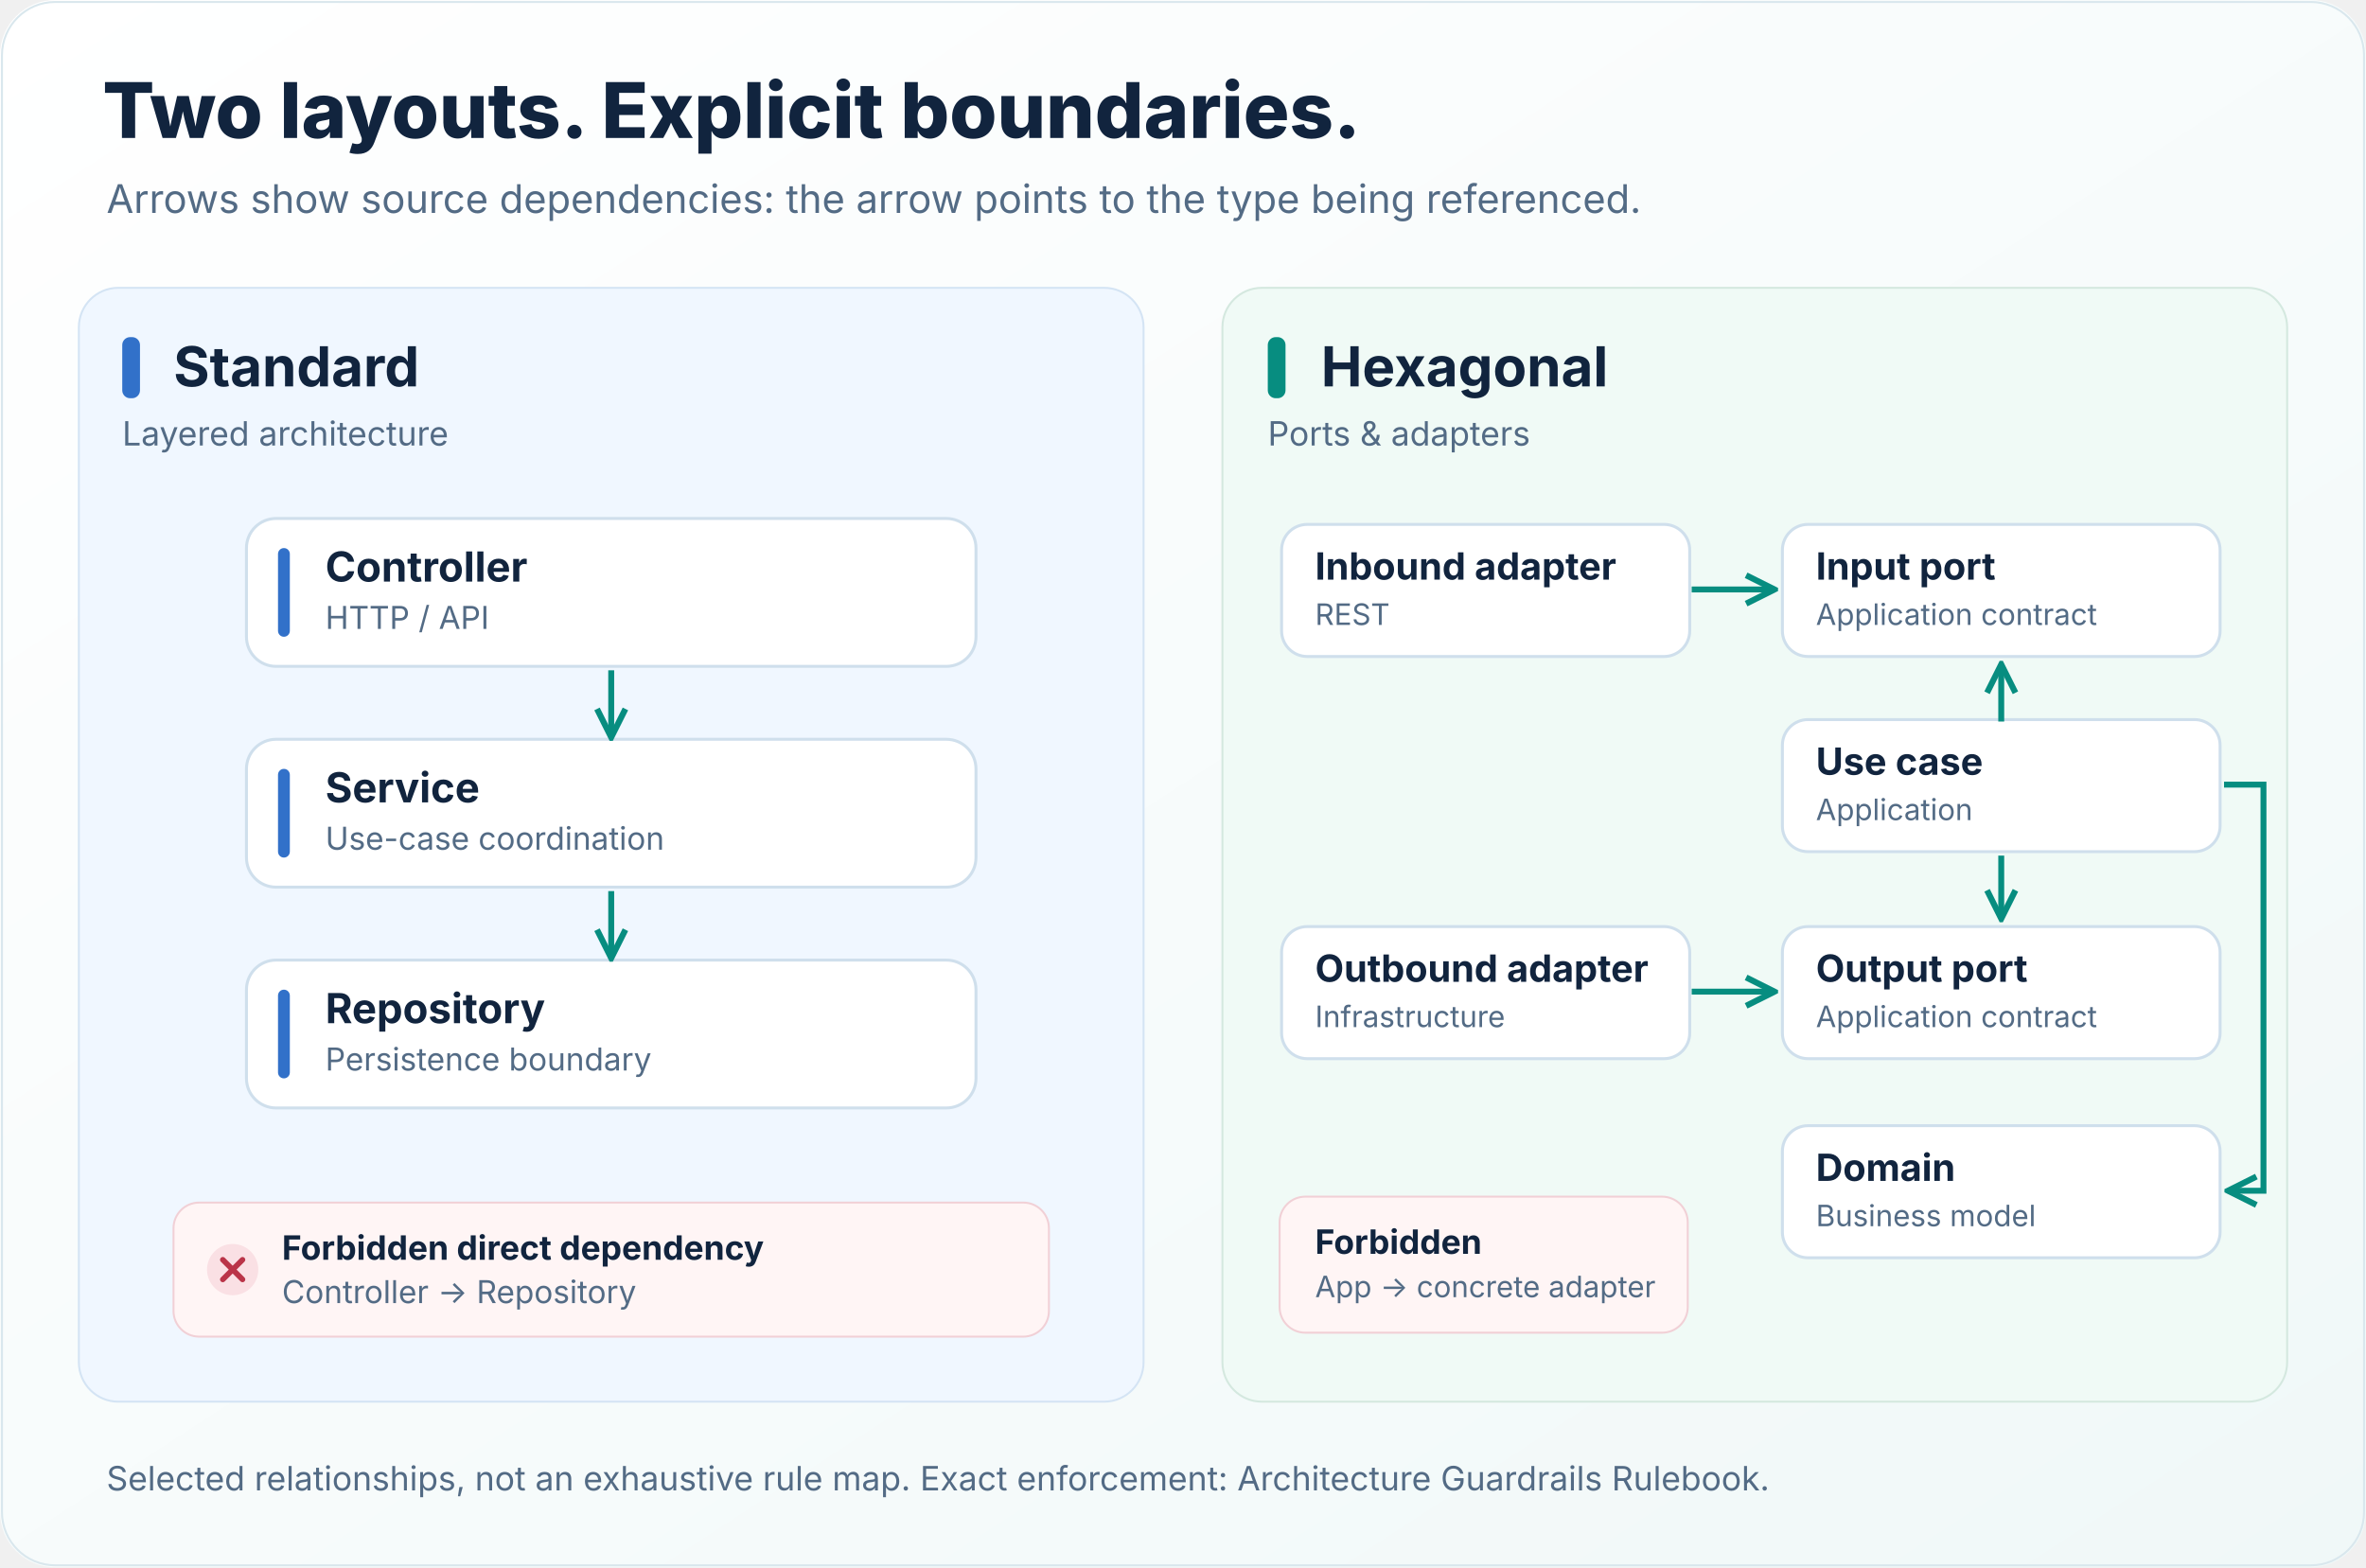
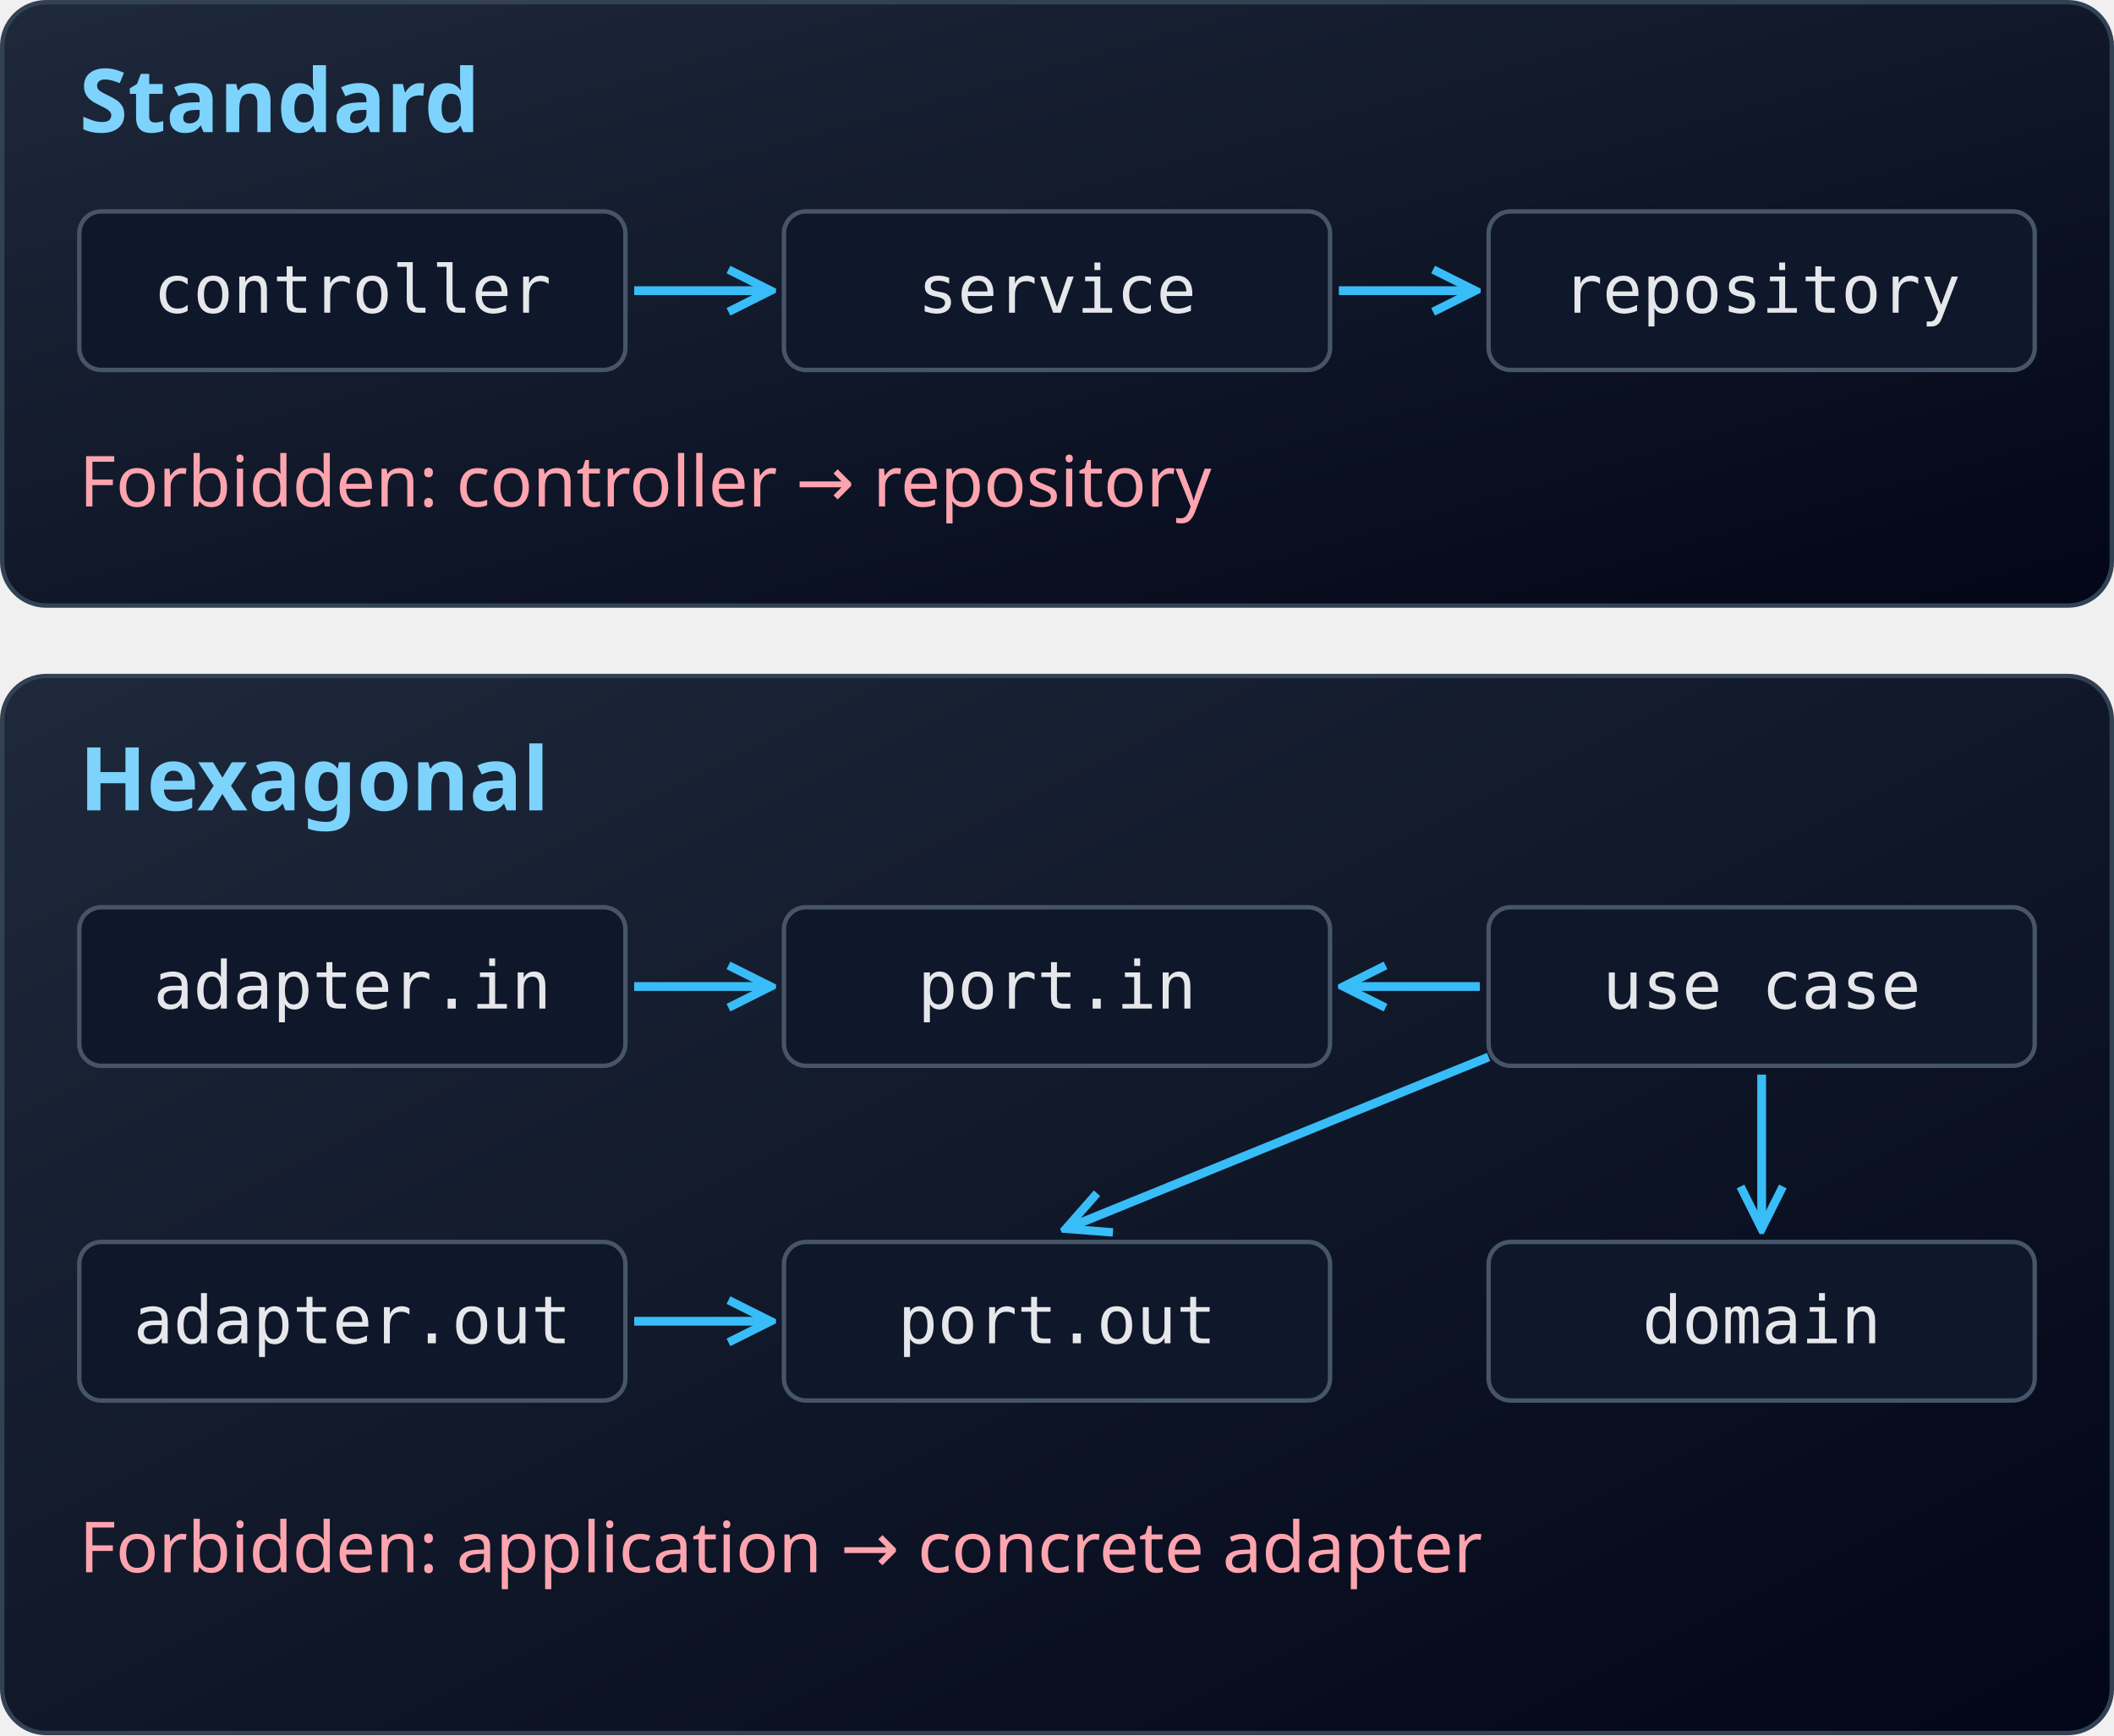
- <svg xmlns="http://www.w3.org/2000/svg" width="1200" height="795" viewBox="0 0 1200 795" role="img" aria-labelledby="title desc">
+ <svg xmlns="http://www.w3.org/2000/svg" width="480" height="394" viewBox="0 0 480 394" role="img" aria-labelledby="title desc">
  <defs>
-     <linearGradient id="paper" x1="0" x2="1" y1="0" y2="1">
-       <stop stop-color="#ffffff" />
-       <stop offset="1" stop-color="#f0f8f8" />
+     <marker id="arrow" viewBox="0 0 10 10" refX="9" refY="5" markerWidth="6" markerHeight="6" orient="auto">
+       <path d="M1 1l8 4-8 4" fill="none" stroke="#38bdf8" stroke-width="1.6" />
+     </marker>
+     <linearGradient id="panel" x2="100%" y2="100%">
+       <stop stop-color="#1e293b" />
+       <stop offset="1" stop-color="#020617" />
    </linearGradient>
-     <linearGradient id="mint" x1="0" y1="0" x2="1" y2="1">
-       <stop stop-color="#eaf9f4" />
-       <stop offset="1" stop-color="#d9f0ee" />
-     </linearGradient>
-     <linearGradient id="blue" x1="0" x2="1" y1="0" y2="1">
-       <stop stop-color="#eaf3ff" />
-       <stop offset="1" stop-color="#e1e9ff" />
-     </linearGradient>
-     <pattern id="grid" width="28" height="28" patternUnits="userSpaceOnUse">
-       <path d="M28 0H0V28" fill="none" stroke="#dce8ee" stroke-width=".7" />
-     </pattern>
-     <marker id="arrow" viewBox="0 0 10 10" refX="9" refY="5" markerWidth="6" markerHeight="6" orient="auto">
-       <path d="M1 1l8 4-8 4" fill="none" stroke="#078d80" stroke-width="1.7" />
-     </marker>
  </defs>
-   <style>text{font-family:Inter,ui-sans-serif,-apple-system,BlinkMacSystemFont,'Segoe UI',sans-serif;fill:#11243e}.mono{font-family:'DejaVu Sans Mono',Menlo,Consolas,monospace}.muted{fill:#536b85}.teal{fill:#078d80}.red{fill:#bf3549}.white{fill:white}.bold{font-weight:750}.line{stroke:#078d80;stroke-width:3;fill:none;marker-end:url(#arrow)}.thin{stroke:#d9e4ee;stroke-width:1.5}.node{fill:white;stroke:#cfdfec;stroke-width:1.5}.small{font-size:17px}.nodeText{font-size:21px;font-weight:650}</style>
-   <rect width="1200" height="795" rx="28" fill="url(#paper)" />
-   <rect x="1" y="1" width="1198" height="793" rx="27" fill="none" stroke="#d9e7ed" />
-   <text x="52" y="70" font-size="39" font-weight="760">Two layouts. Explicit boundaries.</text>
-   <text x="54" y="108" font-size="20" class="muted">Arrows show source dependencies: the arrow points to the type being referenced.</text>
-   <rect x="40" y="146" width="540" height="565" rx="20" fill="#f0f7ff" stroke="#d4e4f4" />
-   <rect x="620" y="146" width="540" height="565" rx="20" fill="#f0faf6" stroke="#d4e8df" />
-   <rect x="62" y="171" width="9" height="31" rx="4" fill="#3271c9" />
-   <text x="88" y="196" font-size="28" font-weight="740">Standard</text>
-   <text x="62" y="226" font-size="17" class="muted">Layered architecture</text>
-   <rect x="125" y="263" width="370" height="75" rx="15" class="node" />
-   <rect x="141" y="278" width="6" height="45" rx="3" fill="#3271c9" />
-   <text x="165" y="295" class="nodeText">Controller</text>
-   <text x="165" y="319" font-size="16" class="muted">HTTP / API</text>
-   <rect x="125" y="375" width="370" height="75" rx="15" class="node" />
-   <rect x="141" y="390" width="6" height="45" rx="3" fill="#3271c9" />
-   <text x="165" y="407" class="nodeText">Service</text>
-   <text x="165" y="431" font-size="16" class="muted">Use-case coordination</text>
-   <rect x="125" y="487" width="370" height="75" rx="15" class="node" />
-   <rect x="141" y="502" width="6" height="45" rx="3" fill="#3271c9" />
-   <text x="165" y="519" class="nodeText">Repository</text>
-   <text x="165" y="543" font-size="16" class="muted">Persistence boundary</text>
-   <path d="M310 340v34" class="line" />
-   <path d="M310 452v34" class="line" />
-   <rect x="88" y="610" width="444" height="68" rx="13" fill="#fff5f5" stroke="#f1d0d6" />
-   <circle cx="118" cy="644" r="13" fill="#fae0e4" />
-   <path d="M113 639l10 10m0-10l-10 10" stroke="#ba3448" stroke-width="2.8" stroke-linecap="round" />
-   <text x="143" y="639" font-size="17" font-weight="700" fill="#ae3046">Forbidden direct dependency</text>
-   <text x="143" y="661" font-size="16" class="muted">Controller → Repository</text>
-   <rect x="643" y="171" width="9" height="31" rx="4" fill="#078d80" />
-   <text x="670" y="196" font-size="28" font-weight="740">Hexagonal</text>
-   <text x="643" y="226" font-size="17" class="muted">Ports &amp; adapters</text>
-   <rect x="650" y="266" width="207" height="67" rx="13" class="node" />
-   <text x="667" y="294" font-size="19" font-weight="720">Inbound adapter</text>
-   <text x="667" y="317" font-size="15" class="muted">REST</text>
-   <rect x="904" y="266" width="222" height="67" rx="13" class="node" />
-   <text x="921" y="294" font-size="19" font-weight="720">Input port</text>
-   <text x="921" y="317" font-size="15" class="muted">Application contract</text>
-   <rect x="904" y="365" width="222" height="67" rx="13" class="node" />
-   <text x="921" y="393" font-size="19" font-weight="720">Use case</text>
-   <text x="921" y="416" font-size="15" class="muted">Application</text>
-   <rect x="650" y="470" width="207" height="67" rx="13" class="node" />
-   <text x="667" y="498" font-size="19" font-weight="720">Outbound adapter</text>
-   <text x="667" y="521" font-size="15" class="muted">Infrastructure</text>
-   <rect x="904" y="470" width="222" height="67" rx="13" class="node" />
-   <text x="921" y="498" font-size="19" font-weight="720">Output port</text>
-   <text x="921" y="521" font-size="15" class="muted">Application contract</text>
-   <rect x="904" y="571" width="222" height="67" rx="13" class="node" />
-   <text x="921" y="599" font-size="19" font-weight="720">Domain</text>
-   <text x="921" y="622" font-size="15" class="muted">Business model</text>
-   <path d="M858 299h42" class="line" />
-   <path d="M1015 366v-29" class="line" />
-   <path d="M858 503h42" class="line" />
-   <path d="M1015 434v32" class="line" />
-   <path d="M1128 398h20v206h-18" class="line" />
-   <rect x="649" y="607" width="207" height="69" rx="13" fill="#fff5f5" stroke="#f1d0d6" />
-   <text x="667" y="636" font-size="17" font-weight="720" fill="#ae3046">Forbidden</text>
-   <text x="667" y="658" font-size="15" class="muted">App → concrete adapter</text>
-   <text x="54" y="756" font-size="17" class="muted">Selected relationships, not an exhaustive rule map. Exact enforcement: Architecture Guardrails Rulebook.</text>
+   <style>
+     .panel { fill: url(#panel); stroke: #334155; }
+     .node { fill: #0f172a; stroke: #475569; }
+     .edge { fill: none; stroke: #38bdf8; stroke-width: 2; marker-end: url(#arrow); }
+     text { fill: #e5e7eb; font: 16px system-ui, sans-serif; }
+     .heading { fill: #7dd3fc; font-size: 20px; font-weight: 700; }
+     .label { font: 15px ui-monospace, Menlo, Consolas, monospace; text-anchor: middle; }
+     .blocked { fill: #fda4af; font-size: 16px; }
+   </style>
+   <rect class="panel" x=".5" y=".5" width="479" height="137" rx="10" />
+   <text class="heading" x="18" y="30">Standard</text>
+   <rect class="node" x="18" y="48" width="124" height="36" rx="5" />
+   <rect class="node" x="178" y="48" width="124" height="36" rx="5" />
+   <rect class="node" x="338" y="48" width="124" height="36" rx="5" />
+   <path class="edge" d="M144 66h31" />
+   <path class="edge" d="M304 66h31" />
+   <text class="label" x="80" y="71">controller</text>
+   <text class="label" x="240" y="71">service</text>
+   <text class="label" x="400" y="71">repository</text>
+   <text class="blocked" x="18" y="115">Forbidden: controller → repository</text>
+   <rect class="panel" x=".5" y="153.5" width="479" height="240" rx="10" />
+   <text class="heading" x="18" y="184">Hexagonal</text>
+   <rect class="node" x="18" y="206" width="124" height="36" rx="5" />
+   <rect class="node" x="178" y="206" width="124" height="36" rx="5" />
+   <rect class="node" x="338" y="206" width="124" height="36" rx="5" />
+   <rect class="node" x="18" y="282" width="124" height="36" rx="5" />
+   <rect class="node" x="178" y="282" width="124" height="36" rx="5" />
+   <rect class="node" x="338" y="282" width="124" height="36" rx="5" />
+   <path class="edge" d="M144 224h31" />
+   <path class="edge" d="M336 224h-31" />
+   <path class="edge" d="M144 300h31" />
+   <path class="edge" d="M400 244v35" />
+   <path class="edge" d="M338 240l-96 39" />
+   <text class="label" x="80" y="229">adapter.in</text>
+   <text class="label" x="240" y="229">port.in</text>
+   <text class="label" x="400" y="229">use case</text>
+   <text class="label" x="80" y="305">adapter.out</text>
+   <text class="label" x="240" y="305">port.out</text>
+   <text class="label" x="400" y="305">domain</text>
+   <text class="blocked" x="18" y="357">Forbidden: application → concrete adapter</text>
</svg>
